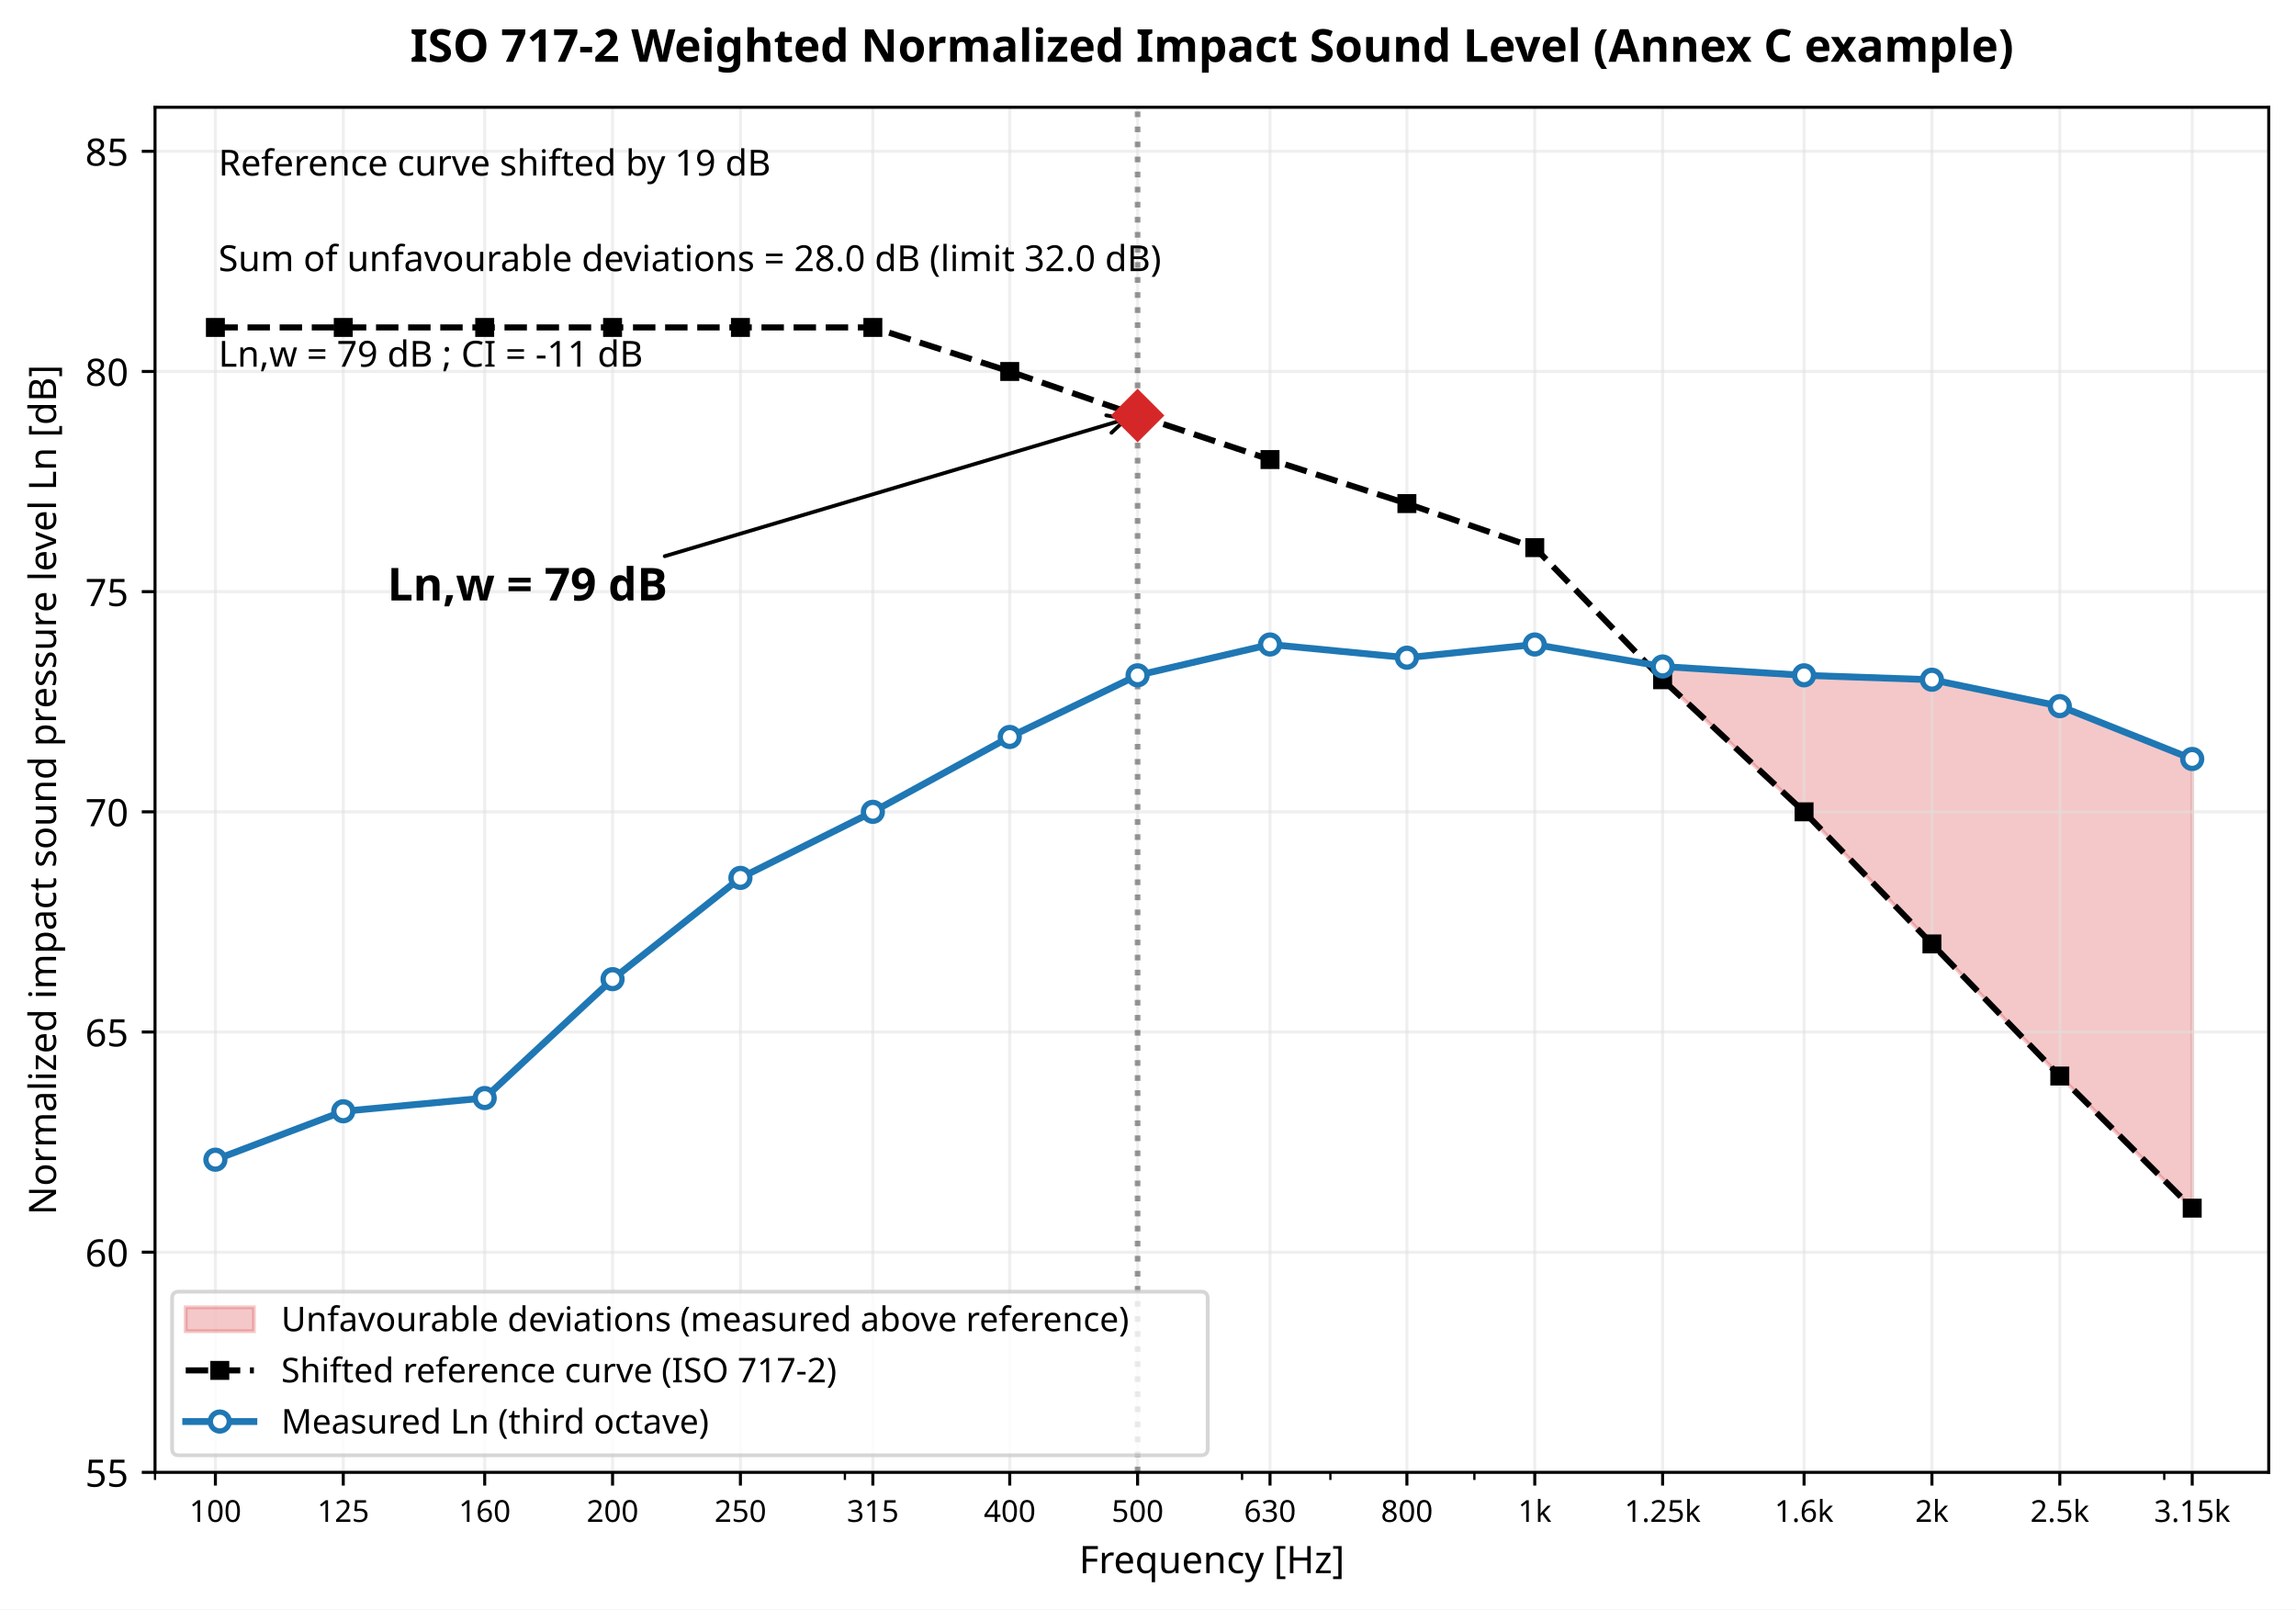
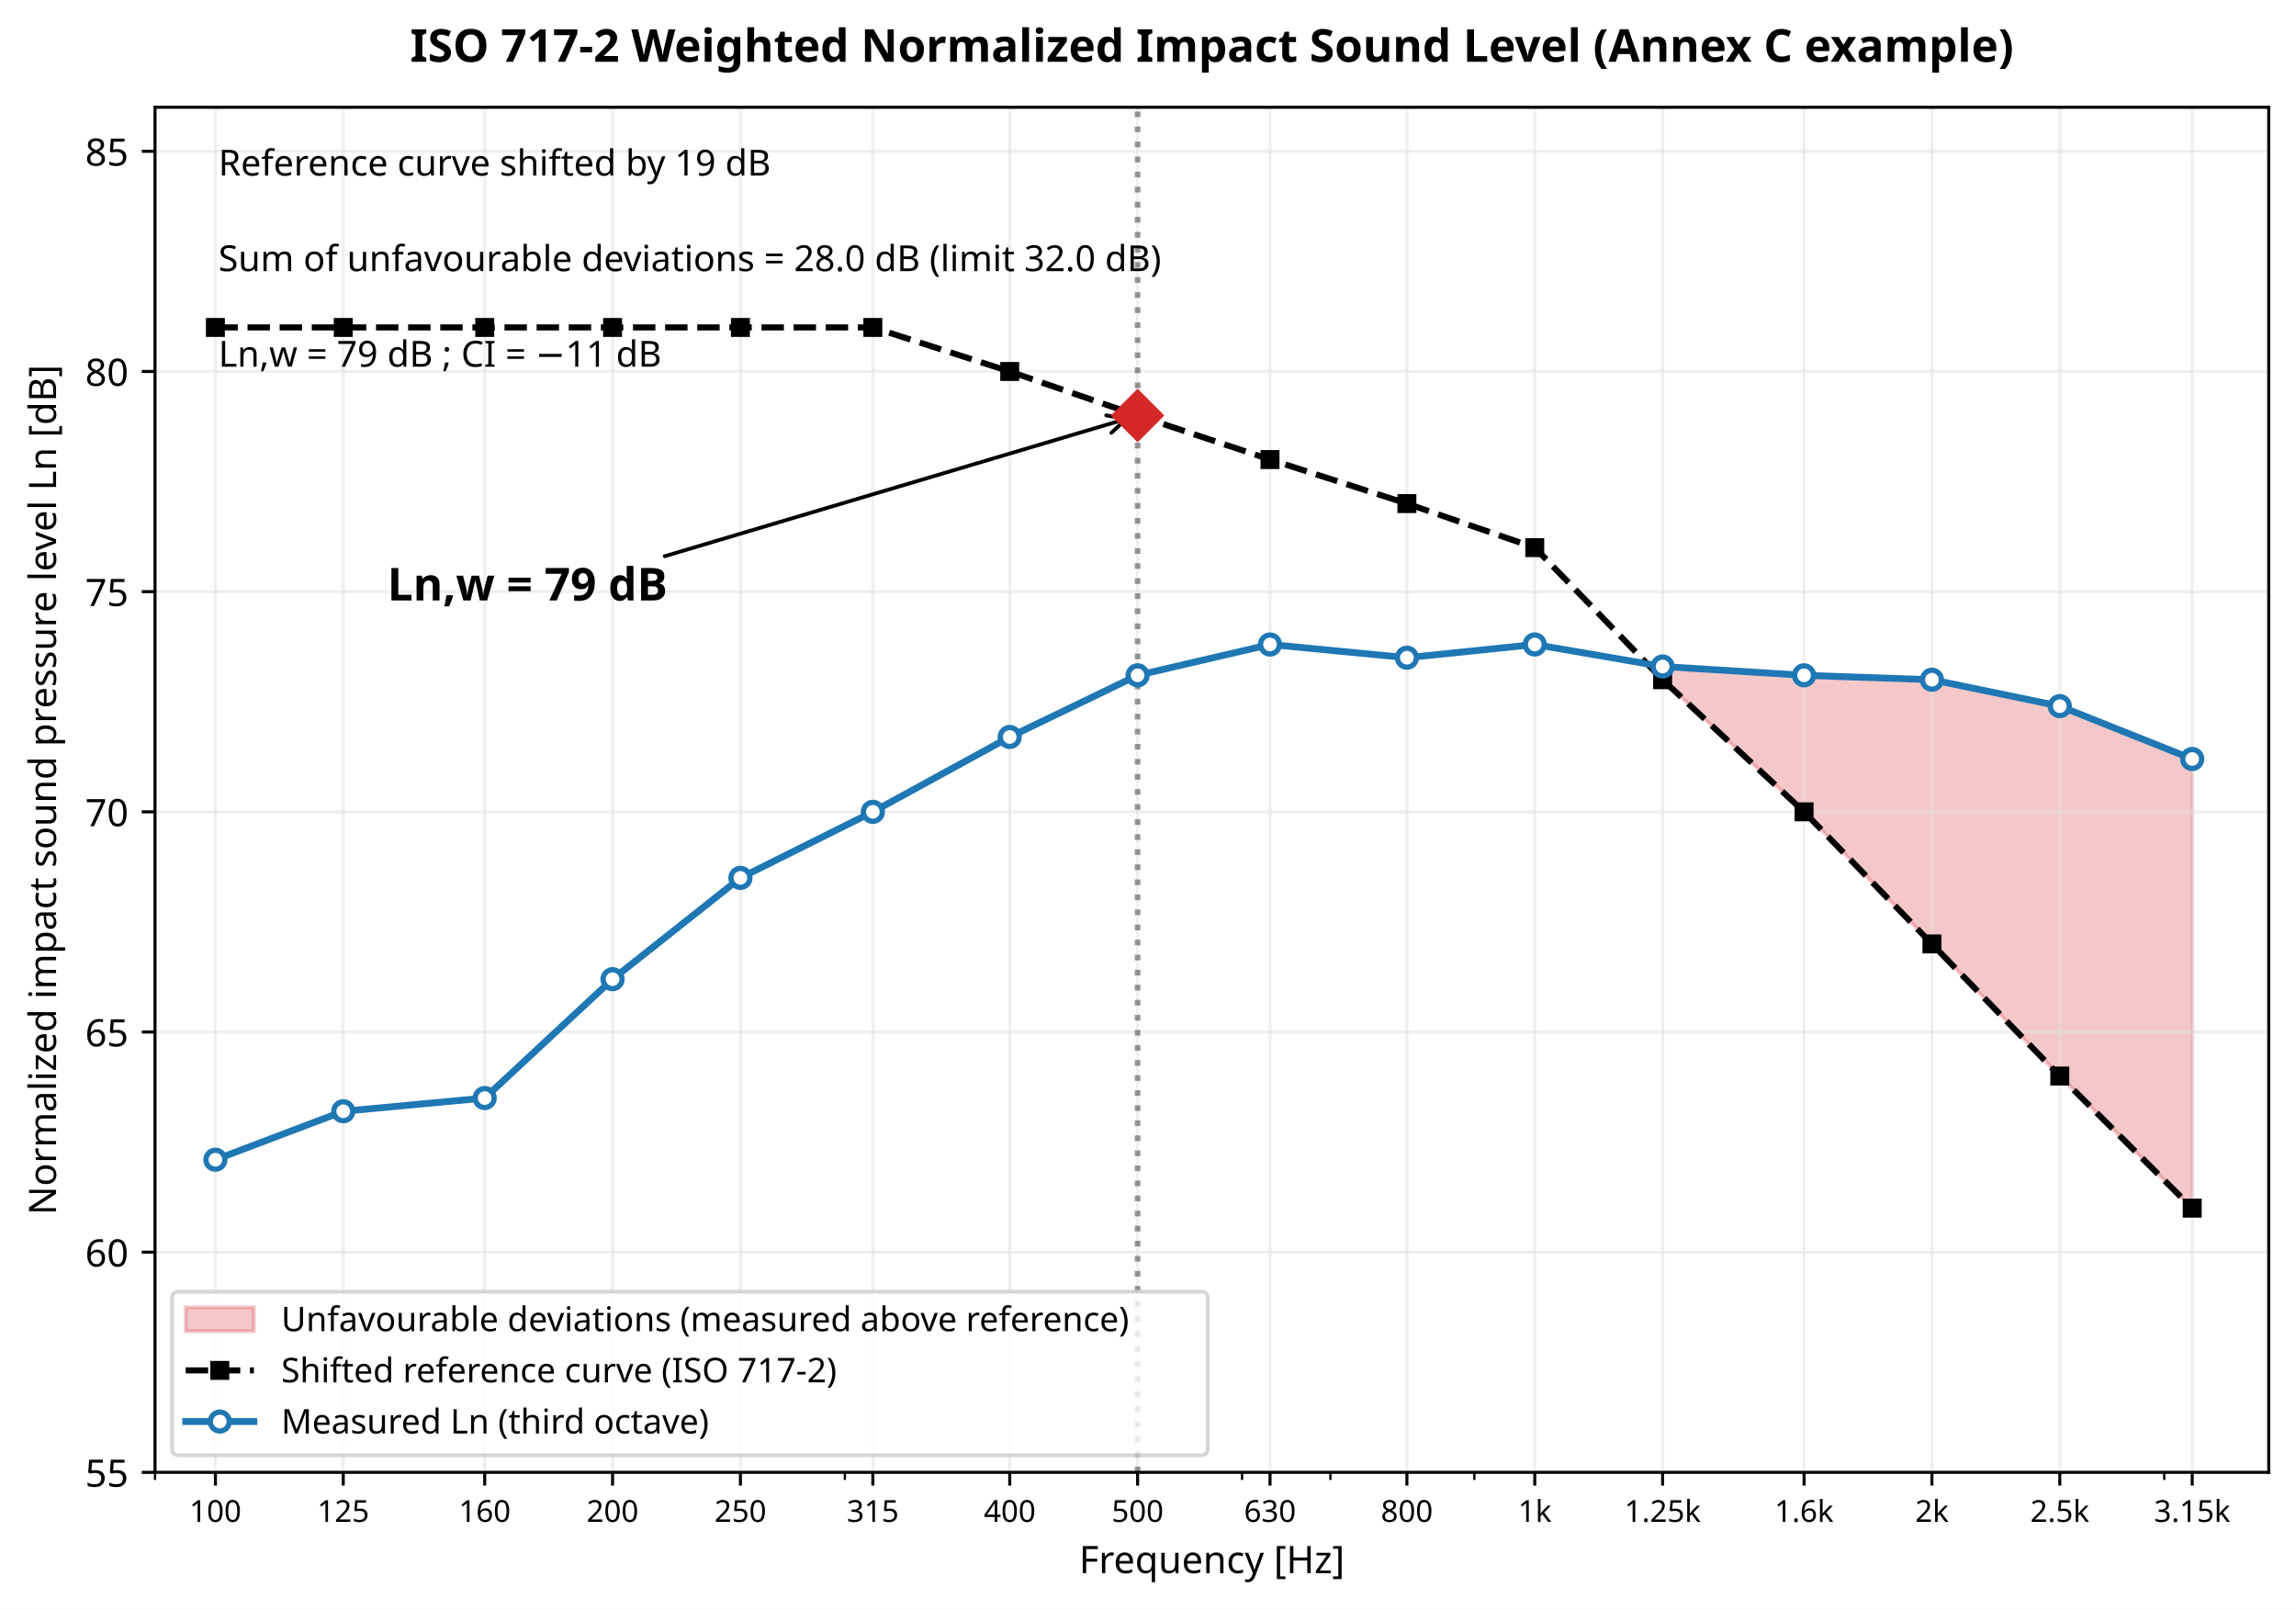
<svg xmlns="http://www.w3.org/2000/svg" xmlns:xlink="http://www.w3.org/1999/xlink" width="606.126pt" height="424.88pt" viewBox="0 0 606.126 424.88" version="1.1">
  <defs>
    <style type="text/css">*{stroke-linejoin: round; stroke-linecap: butt}</style>
  </defs>
  <g id="figure_1">
    <g id="patch_1">
      <path d="M 0 424.88  L 606.126 424.88  L 606.126 0  L 0 0  z " style="fill: #ffffff" />
    </g>
    <g id="axes_1">
      <g id="patch_2">
        <path d="M 40.926 388.678  L 598.926 388.678  L 598.926 28.318  L 40.926 28.318  z " style="fill: #ffffff" />
      </g>
      <g id="FillBetweenPolyCollection_1">
        <defs>
          <path id="m74808384b3" d="M 435.244 -249.628  L 438.919 -245.443  L 476.26 -210.569  L 510.014 -175.696  L 543.768 -140.822  L 578.727 -105.949  L 578.727 -105.949  L 578.727 -224.519  L 543.768 -238.468  L 510.014 -245.443  L 476.26 -246.605  L 438.919 -248.93  z " style="stroke: #d62728; stroke-opacity: 0.25" />
        </defs>
        <g clip-path="url(#p62ddb7227b)">
          <use xlink:href="#m74808384b3" x="0" y="424.88" style="fill: #d62728; fill-opacity: 0.25; stroke: #d62728; stroke-opacity: 0.25" />
        </g>
      </g>
      <g id="matplotlib.axis_1">
        <g id="xtick_1">
          <g id="line2d_1">
            <path d="M 56.863 388.678  L 56.863 28.318  " clip-path="url(#p62ddb7227b)" style="fill: none; stroke: #e0e0e0; stroke-opacity: 0.5; stroke-width: 0.8; stroke-linecap: square" />
          </g>
          <g id="line2d_2">
            <defs>
              <path id="m3d27035b55" d="M 0 0  L 0 3.5  " style="stroke: #000000; stroke-width: 0.8" />
            </defs>
            <g>
              <use xlink:href="#m3d27035b55" x="56.863" y="388.678" style="stroke: #000000; stroke-width: 0.8" />
            </g>
          </g>
          <g id="text_1">
            <text style="font-size: 8px; font-family: sans-serif; text-anchor: middle" x="56.863" y="401.756" transform="rotate(-0 56.86319 401.7563)">100</text>
          </g>
        </g>
        <g id="xtick_2">
          <g id="line2d_3">
            <path d="M 90.617 388.678  L 90.617 28.318  " clip-path="url(#p62ddb7227b)" style="fill: none; stroke: #e0e0e0; stroke-opacity: 0.5; stroke-width: 0.8; stroke-linecap: square" />
          </g>
          <g id="line2d_4">
            <g>
              <use xlink:href="#m3d27035b55" x="90.617" y="388.678" style="stroke: #000000; stroke-width: 0.8" />
            </g>
          </g>
          <g id="text_2">
            <text style="font-size: 8px; font-family: sans-serif; text-anchor: middle" x="90.617" y="401.756" transform="rotate(-0 90.6171 401.7563)">125</text>
          </g>
        </g>
        <g id="xtick_3">
          <g id="line2d_5">
            <path d="M 127.958 388.678  L 127.958 28.318  " clip-path="url(#p62ddb7227b)" style="fill: none; stroke: #e0e0e0; stroke-opacity: 0.5; stroke-width: 0.8; stroke-linecap: square" />
          </g>
          <g id="line2d_6">
            <g>
              <use xlink:href="#m3d27035b55" x="127.958" y="388.678" style="stroke: #000000; stroke-width: 0.8" />
            </g>
          </g>
          <g id="text_3">
            <text style="font-size: 8px; font-family: sans-serif; text-anchor: middle" x="127.958" y="401.756" transform="rotate(-0 127.9585 401.7563)">160</text>
          </g>
        </g>
        <g id="xtick_4">
          <g id="line2d_7">
            <path d="M 161.712 388.678  L 161.712 28.318  " clip-path="url(#p62ddb7227b)" style="fill: none; stroke: #e0e0e0; stroke-opacity: 0.5; stroke-width: 0.8; stroke-linecap: square" />
          </g>
          <g id="line2d_8">
            <g>
              <use xlink:href="#m3d27035b55" x="161.712" y="388.678" style="stroke: #000000; stroke-width: 0.8" />
            </g>
          </g>
          <g id="text_4">
            <text style="font-size: 8px; font-family: sans-serif; text-anchor: middle" x="161.712" y="401.756" transform="rotate(-0 161.7124 401.7563)">200</text>
          </g>
        </g>
        <g id="xtick_5">
          <g id="line2d_9">
            <path d="M 195.466 388.678  L 195.466 28.318  " clip-path="url(#p62ddb7227b)" style="fill: none; stroke: #e0e0e0; stroke-opacity: 0.5; stroke-width: 0.8; stroke-linecap: square" />
          </g>
          <g id="line2d_10">
            <g>
              <use xlink:href="#m3d27035b55" x="195.466" y="388.678" style="stroke: #000000; stroke-width: 0.8" />
            </g>
          </g>
          <g id="text_5">
            <text style="font-size: 8px; font-family: sans-serif; text-anchor: middle" x="195.466" y="401.756" transform="rotate(-0 195.4663 401.7563)">250</text>
          </g>
        </g>
        <g id="xtick_6">
          <g id="line2d_11">
            <path d="M 230.426 388.678  L 230.426 28.318  " clip-path="url(#p62ddb7227b)" style="fill: none; stroke: #e0e0e0; stroke-opacity: 0.5; stroke-width: 0.8; stroke-linecap: square" />
          </g>
          <g id="line2d_12">
            <g>
              <use xlink:href="#m3d27035b55" x="230.426" y="388.678" style="stroke: #000000; stroke-width: 0.8" />
            </g>
          </g>
          <g id="text_6">
            <text style="font-size: 8px; font-family: sans-serif; text-anchor: middle" x="230.426" y="401.756" transform="rotate(-0 230.4255 401.7563)">315</text>
          </g>
        </g>
        <g id="xtick_7">
          <g id="line2d_13">
            <path d="M 266.562 388.678  L 266.562 28.318  " clip-path="url(#p62ddb7227b)" style="fill: none; stroke: #e0e0e0; stroke-opacity: 0.5; stroke-width: 0.8; stroke-linecap: square" />
          </g>
          <g id="line2d_14">
            <g>
              <use xlink:href="#m3d27035b55" x="266.562" y="388.678" style="stroke: #000000; stroke-width: 0.8" />
            </g>
          </g>
          <g id="text_7">
            <text style="font-size: 8px; font-family: sans-serif; text-anchor: middle" x="266.562" y="401.756" transform="rotate(-0 266.5616 401.7563)">400</text>
          </g>
        </g>
        <g id="xtick_8">
          <g id="line2d_15">
            <path d="M 300.316 388.678  L 300.316 28.318  " clip-path="url(#p62ddb7227b)" style="fill: none; stroke: #e0e0e0; stroke-opacity: 0.5; stroke-width: 0.8; stroke-linecap: square" />
          </g>
          <g id="line2d_16">
            <g>
              <use xlink:href="#m3d27035b55" x="300.316" y="388.678" style="stroke: #000000; stroke-width: 0.8" />
            </g>
          </g>
          <g id="text_8">
            <text style="font-size: 8px; font-family: sans-serif; text-anchor: middle" x="300.316" y="401.756" transform="rotate(-0 300.3155 401.7563)">500</text>
          </g>
        </g>
        <g id="xtick_9">
          <g id="line2d_17">
            <path d="M 335.275 388.678  L 335.275 28.318  " clip-path="url(#p62ddb7227b)" style="fill: none; stroke: #e0e0e0; stroke-opacity: 0.5; stroke-width: 0.8; stroke-linecap: square" />
          </g>
          <g id="line2d_18">
            <g>
              <use xlink:href="#m3d27035b55" x="335.275" y="388.678" style="stroke: #000000; stroke-width: 0.8" />
            </g>
          </g>
          <g id="text_9">
            <text style="font-size: 8px; font-family: sans-serif; text-anchor: middle" x="335.275" y="401.756" transform="rotate(-0 335.2747 401.7563)">630</text>
          </g>
        </g>
        <g id="xtick_10">
          <g id="line2d_19">
            <path d="M 371.411 388.678  L 371.411 28.318  " clip-path="url(#p62ddb7227b)" style="fill: none; stroke: #e0e0e0; stroke-opacity: 0.5; stroke-width: 0.8; stroke-linecap: square" />
          </g>
          <g id="line2d_20">
            <g>
              <use xlink:href="#m3d27035b55" x="371.411" y="388.678" style="stroke: #000000; stroke-width: 0.8" />
            </g>
          </g>
          <g id="text_10">
            <text style="font-size: 8px; font-family: sans-serif; text-anchor: middle" x="371.411" y="401.756" transform="rotate(-0 371.4108 401.7563)">800</text>
          </g>
        </g>
        <g id="xtick_11">
          <g id="line2d_21">
            <path d="M 405.165 388.678  L 405.165 28.318  " clip-path="url(#p62ddb7227b)" style="fill: none; stroke: #e0e0e0; stroke-opacity: 0.5; stroke-width: 0.8; stroke-linecap: square" />
          </g>
          <g id="line2d_22">
            <g>
              <use xlink:href="#m3d27035b55" x="405.165" y="388.678" style="stroke: #000000; stroke-width: 0.8" />
            </g>
          </g>
          <g id="text_11">
            <text style="font-size: 8px; font-family: sans-serif; text-anchor: middle" x="405.165" y="401.757" transform="rotate(-0 405.1648 401.7569)">1k</text>
          </g>
        </g>
        <g id="xtick_12">
          <g id="line2d_23">
            <path d="M 438.919 388.678  L 438.919 28.318  " clip-path="url(#p62ddb7227b)" style="fill: none; stroke: #e0e0e0; stroke-opacity: 0.5; stroke-width: 0.8; stroke-linecap: square" />
          </g>
          <g id="line2d_24">
            <g>
              <use xlink:href="#m3d27035b55" x="438.919" y="388.678" style="stroke: #000000; stroke-width: 0.8" />
            </g>
          </g>
          <g id="text_12">
            <text style="font-size: 8px; font-family: sans-serif; text-anchor: middle" x="438.919" y="401.757" transform="rotate(-0 438.9187 401.7569)">1.25k</text>
          </g>
        </g>
        <g id="xtick_13">
          <g id="line2d_25">
            <path d="M 476.26 388.678  L 476.26 28.318  " clip-path="url(#p62ddb7227b)" style="fill: none; stroke: #e0e0e0; stroke-opacity: 0.5; stroke-width: 0.8; stroke-linecap: square" />
          </g>
          <g id="line2d_26">
            <g>
              <use xlink:href="#m3d27035b55" x="476.26" y="388.678" style="stroke: #000000; stroke-width: 0.8" />
            </g>
          </g>
          <g id="text_13">
            <text style="font-size: 8px; font-family: sans-serif; text-anchor: middle" x="476.26" y="401.757" transform="rotate(-0 476.2601 401.7569)">1.6k</text>
          </g>
        </g>
        <g id="xtick_14">
          <g id="line2d_27">
            <path d="M 510.014 388.678  L 510.014 28.318  " clip-path="url(#p62ddb7227b)" style="fill: none; stroke: #e0e0e0; stroke-opacity: 0.5; stroke-width: 0.8; stroke-linecap: square" />
          </g>
          <g id="line2d_28">
            <g>
              <use xlink:href="#m3d27035b55" x="510.014" y="388.678" style="stroke: #000000; stroke-width: 0.8" />
            </g>
          </g>
          <g id="text_14">
            <text style="font-size: 8px; font-family: sans-serif; text-anchor: middle" x="510.014" y="401.757" transform="rotate(-0 510.014 401.7569)">2k</text>
          </g>
        </g>
        <g id="xtick_15">
          <g id="line2d_29">
            <path d="M 543.768 388.678  L 543.768 28.318  " clip-path="url(#p62ddb7227b)" style="fill: none; stroke: #e0e0e0; stroke-opacity: 0.5; stroke-width: 0.8; stroke-linecap: square" />
          </g>
          <g id="line2d_30">
            <g>
              <use xlink:href="#m3d27035b55" x="543.768" y="388.678" style="stroke: #000000; stroke-width: 0.8" />
            </g>
          </g>
          <g id="text_15">
            <text style="font-size: 8px; font-family: sans-serif; text-anchor: middle" x="543.768" y="401.757" transform="rotate(-0 543.7679 401.7569)">2.5k</text>
          </g>
        </g>
        <g id="xtick_16">
          <g id="line2d_31">
            <path d="M 578.727 388.678  L 578.727 28.318  " clip-path="url(#p62ddb7227b)" style="fill: none; stroke: #e0e0e0; stroke-opacity: 0.5; stroke-width: 0.8; stroke-linecap: square" />
          </g>
          <g id="line2d_32">
            <g>
              <use xlink:href="#m3d27035b55" x="578.727" y="388.678" style="stroke: #000000; stroke-width: 0.8" />
            </g>
          </g>
          <g id="text_16">
            <text style="font-size: 8px; font-family: sans-serif; text-anchor: middle" x="578.727" y="401.757" transform="rotate(-0 578.7271 401.7569)">3.15k</text>
          </g>
        </g>
        <g id="xtick_17">
          <g id="line2d_33">
            <defs>
              <path id="md1b22fa4b4" d="M 0 0  L 0 2  " style="stroke: #000000; stroke-width: 0.6" />
            </defs>
            <g>
              <use xlink:href="#md1b22fa4b4" x="40.926" y="388.678" style="stroke: #000000; stroke-width: 0.6" />
            </g>
          </g>
        </g>
        <g id="xtick_18">
          <g id="line2d_34">
            <g>
              <use xlink:href="#md1b22fa4b4" x="223.045" y="388.678" style="stroke: #000000; stroke-width: 0.6" />
            </g>
          </g>
        </g>
        <g id="xtick_19">
          <g id="line2d_35">
            <g>
              <use xlink:href="#md1b22fa4b4" x="327.894" y="388.678" style="stroke: #000000; stroke-width: 0.6" />
            </g>
          </g>
        </g>
        <g id="xtick_20">
          <g id="line2d_36">
            <g>
              <use xlink:href="#md1b22fa4b4" x="351.212" y="388.678" style="stroke: #000000; stroke-width: 0.6" />
            </g>
          </g>
        </g>
        <g id="xtick_21">
          <g id="line2d_37">
            <g>
              <use xlink:href="#md1b22fa4b4" x="389.227" y="388.678" style="stroke: #000000; stroke-width: 0.6" />
            </g>
          </g>
        </g>
        <g id="xtick_22">
          <g id="line2d_38">
            <g>
              <use xlink:href="#md1b22fa4b4" x="571.347" y="388.678" style="stroke: #000000; stroke-width: 0.6" />
            </g>
          </g>
        </g>
        <g id="text_17">
          <text style="font-size: 10px; font-family: sans-serif; text-anchor: middle" x="319.926" y="415.277" transform="rotate(-0 319.9258 415.2772)">Frequency [Hz]</text>
        </g>
      </g>
      <g id="matplotlib.axis_2">
        <g id="ytick_1">
          <g id="line2d_39">
            <path d="M 40.926 388.678  L 598.926 388.678  " clip-path="url(#p62ddb7227b)" style="fill: none; stroke: #e0e0e0; stroke-opacity: 0.5; stroke-width: 0.8; stroke-linecap: square" />
          </g>
          <g id="line2d_40">
            <defs>
              <path id="mef640d9f3a" d="M 0 0  L -3.5 0  " style="stroke: #000000; stroke-width: 0.8" />
            </defs>
            <g>
              <use xlink:href="#mef640d9f3a" x="40.926" y="388.678" style="stroke: #000000; stroke-width: 0.8" />
            </g>
          </g>
          <g id="text_18">
            <text style="font-size: 10px; font-family: sans-serif; text-anchor: end" x="33.926" y="392.477" transform="rotate(-0 33.92578 392.477)">55</text>
          </g>
        </g>
        <g id="ytick_2">
          <g id="line2d_41">
            <path d="M 40.926 330.556  L 598.926 330.556  " clip-path="url(#p62ddb7227b)" style="fill: none; stroke: #e0e0e0; stroke-opacity: 0.5; stroke-width: 0.8; stroke-linecap: square" />
          </g>
          <g id="line2d_42">
            <g>
              <use xlink:href="#mef640d9f3a" x="40.926" y="330.556" style="stroke: #000000; stroke-width: 0.8" />
            </g>
          </g>
          <g id="text_19">
            <text style="font-size: 10px; font-family: sans-serif; text-anchor: end" x="33.926" y="334.354" transform="rotate(-0 33.92578 334.3544)">60</text>
          </g>
        </g>
        <g id="ytick_3">
          <g id="line2d_43">
            <path d="M 40.926 272.433  L 598.926 272.433  " clip-path="url(#p62ddb7227b)" style="fill: none; stroke: #e0e0e0; stroke-opacity: 0.5; stroke-width: 0.8; stroke-linecap: square" />
          </g>
          <g id="line2d_44">
            <g>
              <use xlink:href="#mef640d9f3a" x="40.926" y="272.433" style="stroke: #000000; stroke-width: 0.8" />
            </g>
          </g>
          <g id="text_20">
            <text style="font-size: 10px; font-family: sans-serif; text-anchor: end" x="33.926" y="276.232" transform="rotate(-0 33.92578 276.2318)">65</text>
          </g>
        </g>
        <g id="ytick_4">
          <g id="line2d_45">
            <path d="M 40.926 214.31  L 598.926 214.31  " clip-path="url(#p62ddb7227b)" style="fill: none; stroke: #e0e0e0; stroke-opacity: 0.5; stroke-width: 0.8; stroke-linecap: square" />
          </g>
          <g id="line2d_46">
            <g>
              <use xlink:href="#mef640d9f3a" x="40.926" y="214.31" style="stroke: #000000; stroke-width: 0.8" />
            </g>
          </g>
          <g id="text_21">
            <text style="font-size: 10px; font-family: sans-serif; text-anchor: end" x="33.926" y="218.109" transform="rotate(-0 33.92578 218.1092)">70</text>
          </g>
        </g>
        <g id="ytick_5">
          <g id="line2d_47">
            <path d="M 40.926 156.188  L 598.926 156.188  " clip-path="url(#p62ddb7227b)" style="fill: none; stroke: #e0e0e0; stroke-opacity: 0.5; stroke-width: 0.8; stroke-linecap: square" />
          </g>
          <g id="line2d_48">
            <g>
              <use xlink:href="#mef640d9f3a" x="40.926" y="156.188" style="stroke: #000000; stroke-width: 0.8" />
            </g>
          </g>
          <g id="text_22">
            <text style="font-size: 10px; font-family: sans-serif; text-anchor: end" x="33.926" y="159.987" transform="rotate(-0 33.92578 159.9866)">75</text>
          </g>
        </g>
        <g id="ytick_6">
          <g id="line2d_49">
            <path d="M 40.926 98.065  L 598.926 98.065  " clip-path="url(#p62ddb7227b)" style="fill: none; stroke: #e0e0e0; stroke-opacity: 0.5; stroke-width: 0.8; stroke-linecap: square" />
          </g>
          <g id="line2d_50">
            <g>
              <use xlink:href="#mef640d9f3a" x="40.926" y="98.065" style="stroke: #000000; stroke-width: 0.8" />
            </g>
          </g>
          <g id="text_23">
            <text style="font-size: 10px; font-family: sans-serif; text-anchor: end" x="33.926" y="101.864" transform="rotate(-0 33.92578 101.8641)">80</text>
          </g>
        </g>
        <g id="ytick_7">
          <g id="line2d_51">
            <path d="M 40.926 39.943  L 598.926 39.943  " clip-path="url(#p62ddb7227b)" style="fill: none; stroke: #e0e0e0; stroke-opacity: 0.5; stroke-width: 0.8; stroke-linecap: square" />
          </g>
          <g id="line2d_52">
            <g>
              <use xlink:href="#mef640d9f3a" x="40.926" y="39.943" style="stroke: #000000; stroke-width: 0.8" />
            </g>
          </g>
          <g id="text_24">
            <text style="font-size: 10px; font-family: sans-serif; text-anchor: end" x="33.926" y="43.741" transform="rotate(-0 33.92578 43.74147)">85</text>
          </g>
        </g>
        <g id="text_25">
          <text style="font-size: 10px; font-family: sans-serif; text-anchor: middle" x="14.798" y="208.498" transform="rotate(-90 14.79844 208.4981)">Normalized impact sound pressure level Ln [dB]</text>
        </g>
      </g>
      <g id="line2d_53">
        <path d="M 300.316 388.678  L 300.316 28.318  " clip-path="url(#p62ddb7227b)" style="fill: none; stroke-dasharray: 1.5,2.475; stroke-dashoffset: 0; stroke: #000000; stroke-opacity: 0.4; stroke-width: 1.5" />
      </g>
      <g id="patch_3">
        <path d="M 40.926 388.678  L 40.926 28.318  " style="fill: none; stroke: #000000; stroke-width: 0.8; stroke-linejoin: miter; stroke-linecap: square" />
      </g>
      <g id="patch_4">
        <path d="M 598.926 388.678  L 598.926 28.318  " style="fill: none; stroke: #000000; stroke-width: 0.8; stroke-linejoin: miter; stroke-linecap: square" />
      </g>
      <g id="patch_5">
        <path d="M 40.926 388.678  L 598.926 388.678  " style="fill: none; stroke: #000000; stroke-width: 0.8; stroke-linejoin: miter; stroke-linecap: square" />
      </g>
      <g id="patch_6">
        <path d="M 40.926 28.318  L 598.926 28.318  " style="fill: none; stroke: #000000; stroke-width: 0.8; stroke-linejoin: miter; stroke-linecap: square" />
      </g>
      <g id="line2d_54">
        <path d="M 56.863 86.441  L 90.617 86.441  L 127.958 86.441  L 161.712 86.441  L 195.466 86.441  L 230.426 86.441  L 266.562 98.065  L 300.316 109.69  L 335.275 121.314  L 371.411 132.939  L 405.165 144.563  L 438.919 179.437  L 476.26 214.31  L 510.014 249.184  L 543.768 284.057  L 578.727 318.931  " clip-path="url(#p62ddb7227b)" style="fill: none; stroke-dasharray: 5.92,2.56; stroke-dashoffset: 0; stroke: #000000; stroke-width: 1.6" />
        <defs>
          <path id="m2c5c8874c9" d="M -2 2  L 2 2  L 2 -2  L -2 -2  z " style="stroke: #000000; stroke-linejoin: miter" />
        </defs>
        <g clip-path="url(#p62ddb7227b)">
          <use xlink:href="#m2c5c8874c9" x="56.863" y="86.441" style="stroke: #000000; stroke-linejoin: miter" />
          <use xlink:href="#m2c5c8874c9" x="90.617" y="86.441" style="stroke: #000000; stroke-linejoin: miter" />
          <use xlink:href="#m2c5c8874c9" x="127.958" y="86.441" style="stroke: #000000; stroke-linejoin: miter" />
          <use xlink:href="#m2c5c8874c9" x="161.712" y="86.441" style="stroke: #000000; stroke-linejoin: miter" />
          <use xlink:href="#m2c5c8874c9" x="195.466" y="86.441" style="stroke: #000000; stroke-linejoin: miter" />
          <use xlink:href="#m2c5c8874c9" x="230.426" y="86.441" style="stroke: #000000; stroke-linejoin: miter" />
          <use xlink:href="#m2c5c8874c9" x="266.562" y="98.065" style="stroke: #000000; stroke-linejoin: miter" />
          <use xlink:href="#m2c5c8874c9" x="300.316" y="109.69" style="stroke: #000000; stroke-linejoin: miter" />
          <use xlink:href="#m2c5c8874c9" x="335.275" y="121.314" style="stroke: #000000; stroke-linejoin: miter" />
          <use xlink:href="#m2c5c8874c9" x="371.411" y="132.939" style="stroke: #000000; stroke-linejoin: miter" />
          <use xlink:href="#m2c5c8874c9" x="405.165" y="144.563" style="stroke: #000000; stroke-linejoin: miter" />
          <use xlink:href="#m2c5c8874c9" x="438.919" y="179.437" style="stroke: #000000; stroke-linejoin: miter" />
          <use xlink:href="#m2c5c8874c9" x="476.26" y="214.31" style="stroke: #000000; stroke-linejoin: miter" />
          <use xlink:href="#m2c5c8874c9" x="510.014" y="249.184" style="stroke: #000000; stroke-linejoin: miter" />
          <use xlink:href="#m2c5c8874c9" x="543.768" y="284.057" style="stroke: #000000; stroke-linejoin: miter" />
          <use xlink:href="#m2c5c8874c9" x="578.727" y="318.931" style="stroke: #000000; stroke-linejoin: miter" />
        </g>
      </g>
      <g id="patch_7">
        <path d="M 175.489 146.826  Q 236.944 128.543 297.328 110.579  " style="fill: none; stroke: #000000; stroke-linecap: round" />
        <path d="M 292.043 109.647  L 297.328 110.579  L 293.411 114.248  " style="fill: none; stroke: #000000; stroke-linecap: round" />
      </g>
      <g id="text_26">
        <text style="font-weight: 700; font-size: 12px; font-family: sans-serif; text-anchor: start" x="102.259" y="158.513" transform="rotate(-0 102.2586 158.5127)">Ln,w = 79 dB</text>
      </g>
      <g id="text_27">
        <text style="font-size: 9.5px; font-family: sans-serif; text-anchor: start" x="57.666" y="46.347" transform="rotate(-0 57.66578 46.34744)">Reference curve shifted by 19 dB</text>
      </g>
      <g id="text_28">
        <text style="font-size: 9.5px; font-family: sans-serif; text-anchor: start" x="57.666" y="71.573" transform="rotate(-0 57.66578 71.57264)">Sum of unfavourable deviations = 28.0 dB  (limit 32.0 dB)</text>
      </g>
      <g id="text_29">
-         <text style="font-size: 9.5px; font-family: sans-serif; text-anchor: start" x="57.666" y="96.798" transform="rotate(-0 57.66578 96.79784)">Ln,w = 79 dB ; CI = -11 dB</text>
+         <text style="font-size: 9.5px; font-family: sans-serif; text-anchor: start" x="57.666" y="96.798" transform="rotate(-0 57.66578 96.79784)">Ln,w = 79 dB ; CI = −11 dB</text>
      </g>
      <g id="text_30">
        <text style="font-weight: 700; font-size: 12px; font-family: sans-serif; text-anchor: middle" x="319.926" y="16.318" transform="rotate(-0 319.9258 16.31812)">ISO 717-2 Weighted Normalized Impact Sound Level (Annex C example)</text>
      </g>
      <g id="line2d_55">
        <path d="M 56.863 306.144  L 90.617 293.357  L 127.958 289.87  L 161.712 258.484  L 195.466 231.747  L 230.426 214.31  L 266.562 194.549  L 300.316 178.274  L 335.275 170.137  L 371.411 173.625  L 405.165 170.137  L 438.919 175.949  L 476.26 178.274  L 510.014 179.437  L 543.768 186.412  L 578.727 200.361  " clip-path="url(#p62ddb7227b)" style="fill: none; stroke: #1f77b4; stroke-width: 1.8; stroke-linecap: square" />
        <defs>
          <path id="m25a7acf748" d="M 0 2.5  C 0.663 2.5 1.299 2.237 1.768 1.768  C 2.237 1.299 2.5 0.663 2.5 0  C 2.5 -0.663 2.237 -1.299 1.768 -1.768  C 1.299 -2.237 0.663 -2.5 0 -2.5  C -0.663 -2.5 -1.299 -2.237 -1.768 -1.768  C -2.237 -1.299 -2.5 -0.663 -2.5 0  C -2.5 0.663 -2.237 1.299 -1.768 1.768  C -1.299 2.237 -0.663 2.5 0 2.5  z " style="stroke: #1f77b4; stroke-width: 1.4" />
        </defs>
        <g clip-path="url(#p62ddb7227b)">
          <use xlink:href="#m25a7acf748" x="56.863" y="306.144" style="fill: #ffffff; stroke: #1f77b4; stroke-width: 1.4" />
          <use xlink:href="#m25a7acf748" x="90.617" y="293.357" style="fill: #ffffff; stroke: #1f77b4; stroke-width: 1.4" />
          <use xlink:href="#m25a7acf748" x="127.958" y="289.87" style="fill: #ffffff; stroke: #1f77b4; stroke-width: 1.4" />
          <use xlink:href="#m25a7acf748" x="161.712" y="258.484" style="fill: #ffffff; stroke: #1f77b4; stroke-width: 1.4" />
          <use xlink:href="#m25a7acf748" x="195.466" y="231.747" style="fill: #ffffff; stroke: #1f77b4; stroke-width: 1.4" />
          <use xlink:href="#m25a7acf748" x="230.426" y="214.31" style="fill: #ffffff; stroke: #1f77b4; stroke-width: 1.4" />
          <use xlink:href="#m25a7acf748" x="266.562" y="194.549" style="fill: #ffffff; stroke: #1f77b4; stroke-width: 1.4" />
          <use xlink:href="#m25a7acf748" x="300.316" y="178.274" style="fill: #ffffff; stroke: #1f77b4; stroke-width: 1.4" />
          <use xlink:href="#m25a7acf748" x="335.275" y="170.137" style="fill: #ffffff; stroke: #1f77b4; stroke-width: 1.4" />
          <use xlink:href="#m25a7acf748" x="371.411" y="173.625" style="fill: #ffffff; stroke: #1f77b4; stroke-width: 1.4" />
          <use xlink:href="#m25a7acf748" x="405.165" y="170.137" style="fill: #ffffff; stroke: #1f77b4; stroke-width: 1.4" />
          <use xlink:href="#m25a7acf748" x="438.919" y="175.949" style="fill: #ffffff; stroke: #1f77b4; stroke-width: 1.4" />
          <use xlink:href="#m25a7acf748" x="476.26" y="178.274" style="fill: #ffffff; stroke: #1f77b4; stroke-width: 1.4" />
          <use xlink:href="#m25a7acf748" x="510.014" y="179.437" style="fill: #ffffff; stroke: #1f77b4; stroke-width: 1.4" />
          <use xlink:href="#m25a7acf748" x="543.768" y="186.412" style="fill: #ffffff; stroke: #1f77b4; stroke-width: 1.4" />
          <use xlink:href="#m25a7acf748" x="578.727" y="200.361" style="fill: #ffffff; stroke: #1f77b4; stroke-width: 1.4" />
        </g>
      </g>
      <g id="legend_1">
        <g id="patch_8">
          <path d="M 47.226 384.178  L 317.03 384.178  Q 318.83 384.178 318.83 382.378  L 318.83 342.776  Q 318.83 340.976 317.03 340.976  L 47.226 340.976  Q 45.426 340.976 45.426 342.776  L 45.426 382.378  Q 45.426 384.178 47.226 384.178  z " style="fill: #ffffff; opacity: 0.8; stroke: #cccccc; stroke-linejoin: miter" />
        </g>
        <g id="patch_9">
          <path d="M 49.026 351.415  L 67.026 351.415  L 67.026 345.115  L 49.026 345.115  z " style="fill: #d62728; fill-opacity: 0.25; stroke: #d62728; stroke-opacity: 0.25; stroke-linejoin: miter" />
        </g>
        <g id="text_31">
          <text style="font-size: 9px; font-family: sans-serif; text-anchor: start" x="74.226" y="351.415" transform="rotate(-0 74.22578 351.4146)">Unfavourable deviations (measured above reference)</text>
        </g>
        <g id="line2d_56">
          <path d="M 49.026 361.765  L 58.026 361.765  L 67.026 361.765  " style="fill: none; stroke-dasharray: 5.92,2.56; stroke-dashoffset: 0; stroke: #000000; stroke-width: 1.6" />
          <g>
            <use xlink:href="#m2c5c8874c9" x="58.026" y="361.765" style="stroke: #000000; stroke-linejoin: miter" />
          </g>
        </g>
        <g id="text_32">
          <text style="font-size: 9px; font-family: sans-serif; text-anchor: start" x="74.226" y="364.915" transform="rotate(-0 74.22578 364.9153)">Shifted reference curve (ISO 717-2)</text>
        </g>
        <g id="line2d_57">
          <path d="M 49.026 375.266  L 58.026 375.266  L 67.026 375.266  " style="fill: none; stroke: #1f77b4; stroke-width: 1.8; stroke-linecap: square" />
          <g>
            <use xlink:href="#m25a7acf748" x="58.026" y="375.266" style="fill: #ffffff; stroke: #1f77b4; stroke-width: 1.4" />
          </g>
        </g>
        <g id="text_33">
          <text style="font-size: 9px; font-family: sans-serif; text-anchor: start" x="74.226" y="378.416" transform="rotate(-0 74.22578 378.416)">Measured Ln (third octave)</text>
        </g>
      </g>
      <g id="line2d_58">
        <defs>
          <path id="mc046b62db4" d="M -0 6.364  L 6.364 0  L 0 -6.364  L -6.364 -0  z " style="stroke: #d62728; stroke-linejoin: miter" />
        </defs>
        <g clip-path="url(#p62ddb7227b)">
          <use xlink:href="#mc046b62db4" x="300.316" y="109.69" style="fill: #d62728; stroke: #d62728; stroke-linejoin: miter" />
        </g>
      </g>
    </g>
  </g>
  <defs>
    <clipPath id="p62ddb7227b">
      <rect x="40.926" y="28.318" width="558" height="360.36" />
    </clipPath>
  </defs>
</svg>
